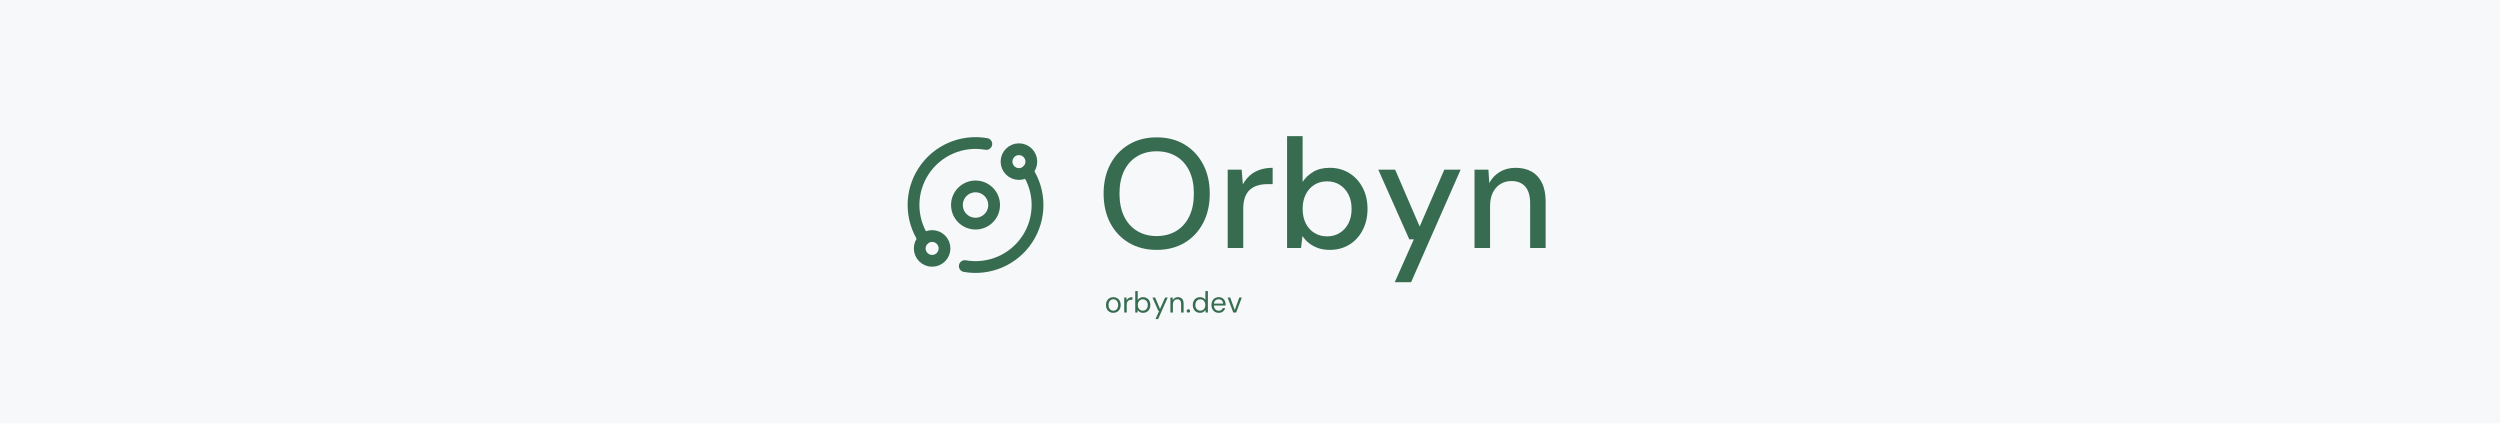
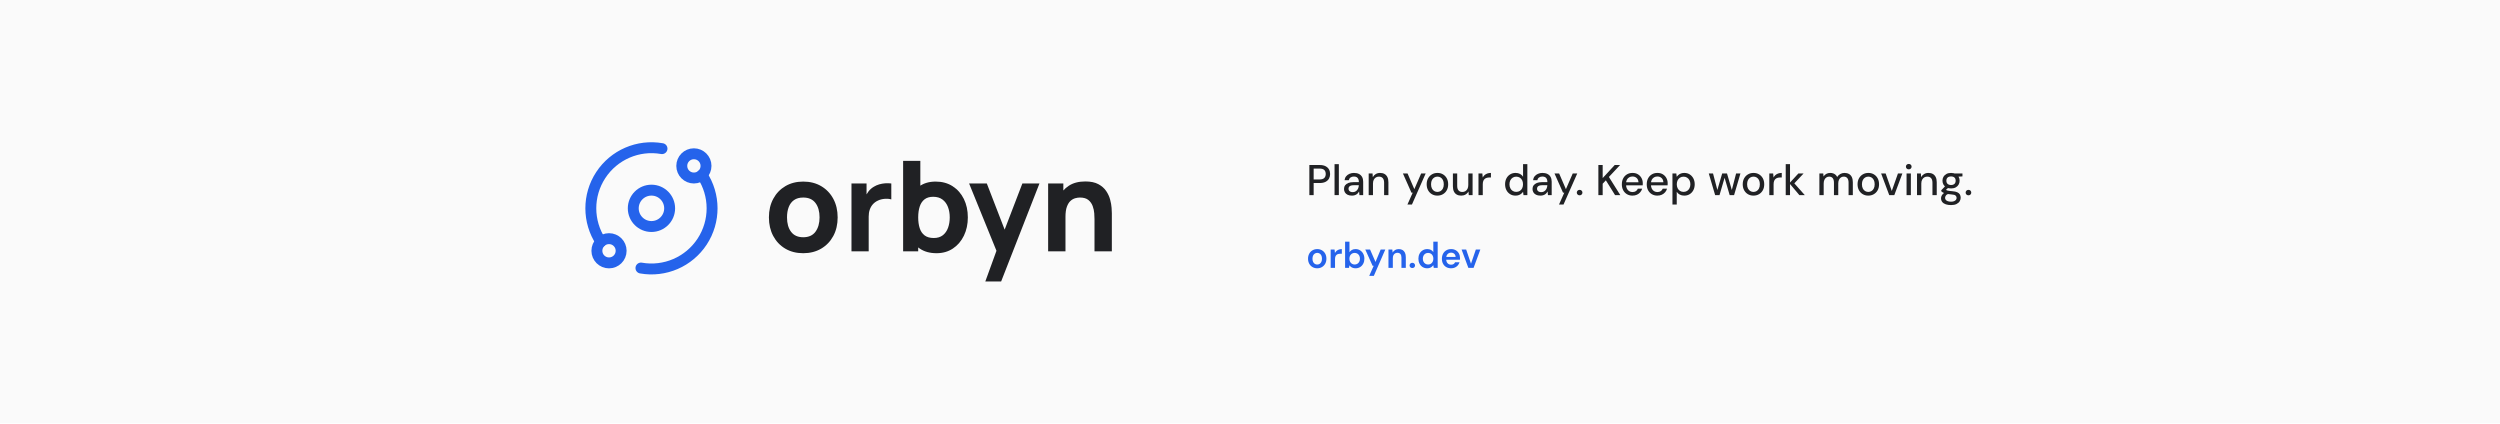
- <svg xmlns="http://www.w3.org/2000/svg" width="1512" height="256" viewBox="0 0 1512 256" role="img" aria-labelledby="title">
-   <rect width="1512" height="256" fill="#f7f8fa" />
-   <g transform="translate(545 79) scale(3.75)" fill="none" stroke="#376c51" stroke-width="1.9" stroke-linecap="round" stroke-linejoin="round">
+ <svg xmlns="http://www.w3.org/2000/svg" width="1512" height="256" viewBox="0 0 1512 256">
+   <rect width="1512" height="256" fill="#fafafa" />
+   <g transform="translate(350 82) scale(3.666667)" fill="none" stroke="#2563eb" stroke-width="1.8" stroke-linecap="round" stroke-linejoin="round">
    <path d="M20.341 6.484A10 10 0 0 1 10.266 21.85" />
    <path d="M3.659 17.516A10 10 0 0 1 13.74 2.152" />
    <circle cx="12" cy="12" r="3" />
    <circle cx="19" cy="5" r="2" />
    <circle cx="5" cy="19" r="2" />
  </g>
-   <g fill="#376c51" aria-label="Orbyn" transform="translate(663 150) scale(0.094 -0.094)">
-     <path transform="translate(0 0)" d="M388.471 -12Q286.919 -12 210.052 33.592Q133.184 79.184 90.316 160.684Q47.448 242.184 47.448 350Q47.448 457 90.316 538.5Q133.184 620 210.052 666.0Q286.919 712 388.471 712Q491.655 712 568.207 666.0Q644.758 620 687.626 538.5Q730.494 457 730.494 350Q730.494 242.184 687.626 160.684Q644.758 79.184 568.207 33.592Q491.655 -12 388.471 -12ZM388.471 76.896Q460.793 76.896 514.983 109.741Q569.173 142.586 598.742 203.775Q628.311 264.965 628.311 350Q628.311 435.219 598.742 496.316Q569.173 557.414 514.983 589.851Q460.793 622.288 388.471 622.288Q317.333 622.288 263.051 589.851Q208.77 557.414 179.2 496.316Q149.631 435.219 149.631 350Q149.631 264.965 179.2 203.775Q208.77 142.586 263.051 109.741Q317.333 76.896 388.471 76.896Z" />
-     <path transform="translate(777 0)" d="M68.897 0V504H158.689L166.528 409.103Q184.264 442.552 210.856 466.276Q237.448 490 274.488 503.0Q311.528 516 358.057 516V410.897H322.092Q290.827 410.897 262.931 402.857Q235.034 394.817 213.729 376.828Q192.425 358.84 180.66 327.995Q168.896 297.15 168.896 251.541V0Z" />
-     <path transform="translate(1159 0)" d="M343.379 -12Q301.666 -12 268.361 -0.236Q235.057 11.529 209.976 31.333Q184.896 51.138 167.896 77.483L158.689 0H68.897V720H168.896V425.046Q192.896 462.942 236.149 489.471Q279.402 516 343.011 516Q414.908 516 469.816 481.5Q524.724 447 555.592 387.5Q586.459 328 586.459 252Q586.459 176.184 555.684 116.092Q524.908 56 470.092 22.0Q415.275 -12 343.379 -12ZM326.575 74.976Q372.448 74.976 408.058 97.321Q443.667 119.666 463.88 159.04Q484.092 198.414 484.092 251.816Q484.092 304.403 463.88 344.276Q443.667 384.15 408.058 406.587Q372.448 429.024 326.575 429.024Q279.701 429.024 244.092 406.587Q208.482 384.15 188.77 344.368Q169.057 304.586 169.057 252Q169.057 198.597 188.77 159.132Q208.482 119.666 244.092 97.321Q279.701 74.976 326.575 74.976Z" />
-     <path transform="translate(1794 0)" d="M126.655 -220 249.471 56H220.103L20.816 504H129.286L287.034 138.125L445.609 504H550.448L231.942 -220Z" />
-     <path transform="translate(2365 0)" d="M68.897 0V504H158.321L163.976 417.839Q187.792 463.552 231.649 489.776Q275.505 516 333.241 516Q393.344 516 436.344 491.672Q479.344 467.345 502.976 419.109Q526.609 370.874 526.609 297.874V0H426.793V287.77Q426.793 358.621 395.776 394.782Q364.758 430.943 306.149 430.943Q266.908 430.943 236.022 411.914Q205.137 392.886 187.017 357.236Q168.896 321.586 168.896 269V0Z" />
+   <g transform="translate(462 152) scale(0.038 -0.038)" fill="#202124">
+     <path transform="translate(0 0)" d="M626 -30Q463 -30 340 43Q217 116 148.5 244.5Q80 373 80 540Q80 709 150 837.5Q220 966 343 1038Q466 1110 626 1110Q789 1110 912.5 1037Q1036 964 1105 835.5Q1174 707 1174 540Q1174 372 1104.5 243.5Q1035 115 911.5 42.5Q788 -30 626 -30ZM626 224Q757 224 821.5 312.5Q886 401 886 540Q886 684 820.5 770Q755 856 626 856Q537 856 480 816Q423 776 395.5 705Q368 634 368 540Q368 395 433.5 309.5Q499 224 626 224Z" />
+     <path transform="translate(1254 0)" d="M140 0L140 1080L380 1080L380 816L354 850Q375 906 410 952Q445 998 496 1028Q535 1052 581 1065.5Q627 1079 676 1082.5Q725 1086 774 1080L774 826Q729 840 669.5 835.5Q610 831 562 808Q514 786 481 749.5Q448 713 431 663.5Q414 614 414 552L414 0Z" />
+     <path transform="translate(2078 0)" d="M670 -30Q509 -30 401 45Q293 120 238.5 249Q184 378 184 540Q184 702 238 831Q292 960 397 1035Q502 1110 656 1110Q811 1110 926 1036Q1041 962 1104.5 833.5Q1168 705 1168 540Q1168 378 1105.5 249Q1043 120 931 45Q819 -30 670 -30ZM138 0L138 1440L412 1440L412 740L378 740L378 0ZM626 212Q714 212 770 256Q826 300 853 374.5Q880 449 880 540Q880 630 852 704.5Q824 779 765.5 823.5Q707 868 616 868Q531 868 478.5 827Q426 786 402 712Q378 638 378 540Q378 442 402 368Q426 294 480.5 253Q535 212 626 212Z" />
+     <path transform="translate(3246 0)" d="M278 -480L486 92L490 -76L20 1080L302 1080L618 262L554 262L868 1080L1140 1080L530 -480Z" />
+     <path transform="translate(4386 0)" d="M876 0L876 510Q876 547 872 604.5Q868 662 847 720Q826 778 778.5 817Q731 856 644 856Q609 856 569 845Q529 834 494 802.5Q459 771 436.5 710Q414 649 414 548L258 622Q258 750 310 862Q362 974 466.5 1043Q571 1112 730 1112Q857 1112 937 1069Q1017 1026 1061.5 960Q1106 894 1125 822.5Q1144 751 1148 692Q1152 633 1152 606L1152 0ZM138 0L138 1080L380 1080L380 722L414 722L414 0Z" />
  </g>
-   <g fill="#376c51" aria-label="orbyn.dev" transform="translate(668 189) scale(0.018 -0.018)">
-     <path transform="translate(0 0)" d="M295 -12Q225 -12 169.0 20.5Q113 53 81.0 112.5Q49 172 49 251Q49 332 81.5 391.5Q114 451 170.5 483.5Q227 516 297 516Q369 516 424.5 483.5Q480 451 512.5 391.5Q545 332 545 252Q545 172 512.0 112.5Q479 53 423.0 20.5Q367 -12 295 -12ZM296 60Q339 60 376.0 81.5Q413 103 436.0 146.0Q459 189 459 252Q459 316 436.5 358.5Q414 401 377.5 422.5Q341 444 297 444Q255 444 217.5 422.5Q180 401 157.5 358.5Q135 316 135 252Q135 189 157.5 146.0Q180 103 216.5 81.5Q253 60 296 60Z" />
-     <path transform="translate(593 0)" d="M70 0V504H146L152 408Q169 442 195.5 466.0Q222 490 259.5 503.0Q297 516 345 516V428H314Q282 428 253.0 419.5Q224 411 201.5 392.0Q179 373 166.5 340.5Q154 308 154 260V0Z" />
-     <path transform="translate(963 0)" d="M334 -12Q291 -12 256.5 0.5Q222 13 196.0 34.0Q170 55 153 83L146 0H70V720H154V421Q178 460 223.0 488.0Q268 516 334 516Q407 516 462.0 481.5Q517 447 547.5 387.5Q578 328 578 252Q578 176 547.5 116.0Q517 56 462.0 22.0Q407 -12 334 -12ZM324 61Q373 61 411.0 85.0Q449 109 470.5 151.5Q492 194 492 252Q492 309 470.5 352.0Q449 395 411.0 419.0Q373 443 324 443Q274 443 236.0 419.0Q198 395 177.0 352.0Q156 309 156 252Q156 194 177.0 151.5Q198 109 236.0 85.0Q274 61 324 61Z" />
-     <path transform="translate(1589 0)" d="M125 -220 248 56H219L21 504H112L276 119L448 504H535L213 -220Z" />
-     <path transform="translate(2145 0)" d="M70 0V504H146L150 416Q174 463 218.5 489.5Q263 516 320 516Q379 516 422.0 492.5Q465 469 489.0 421.5Q513 374 513 301V0H429V292Q429 368 395.5 406.0Q362 444 301 444Q259 444 226.0 423.5Q193 403 173.5 364.5Q154 326 154 269V0Z" />
-     <path transform="translate(2719 0)" d="M100 -5Q75 -5 58.5 11.5Q42 28 42 52Q42 76 58.5 92.5Q75 109 100 109Q125 109 141.0 92.5Q157 76 157 52Q157 28 141.0 11.5Q125 -5 100 -5Z" />
-     <path transform="translate(2917 0)" d="M292 -12Q219 -12 164.0 22.5Q109 57 79.0 117.0Q49 177 49 253Q49 329 79.0 388.5Q109 448 164.5 482.0Q220 516 293 516Q355 516 401.5 491.0Q448 466 473 421V720H557V0H481L474 83Q458 58 433.0 36.5Q408 15 373.0 1.5Q338 -12 292 -12ZM302 61Q352 61 390.0 85.0Q428 109 449.0 151.5Q470 194 470 252Q470 309 449.0 352.0Q428 395 390.0 419.0Q352 443 302 443Q253 443 215.0 419.0Q177 395 156.0 352.0Q135 309 135 252Q135 194 156.0 151.5Q177 109 215.0 85.0Q253 61 302 61Z" />
-     <path transform="translate(3544 0)" d="M291 -12Q220 -12 165.5 21.0Q111 54 80.0 113.5Q49 173 49 252Q49 332 79.5 391.0Q110 450 165.5 483.0Q221 516 293 516Q367 516 418.5 483.0Q470 450 497.5 396.5Q525 343 525 279Q525 269 525.0 258.0Q525 247 524 233H112V298H443Q440 367 397.5 406.0Q355 445 291 445Q248 445 211.5 425.5Q175 406 153.0 368.5Q131 331 131 275V247Q131 185 153.5 143.0Q176 101 212.5 80.0Q249 59 291 59Q344 59 378.5 82.5Q413 106 428 146H511Q499 101 469.0 65.0Q439 29 394.5 8.5Q350 -12 291 -12Z" />
-     <path transform="translate(4112 0)" d="M215 0 24 504H112L264 81L417 504H503L312 0Z" />
+   <g transform="translate(790 118) scale(0.026 -0.026)" fill="#202124">
+     <path transform="translate(0 0)" d="M73 0L73 700L312 700Q396 700 450 672Q504 644 530 597Q556 550 556 490Q556 433 530.5 385.5Q505 338 451 309.5Q397 281 312 281L173 281L173 0ZM173 364L308 364Q387 364 420.5 398.5Q454 433 454 490Q454 551 420.5 584Q387 617 308 617L173 617Z" />
+     <path transform="translate(591 0)" d="M68 0L68 720L168 720L168 0Z" />
+     <path transform="translate(828 0)" d="M235 -12Q173 -12 132 9Q91 30 71 65.5Q51 101 51 142Q51 192 77 227.5Q103 263 151 282Q199 301 266 301L397 301Q397 345 384 374Q371 403 345.5 417.5Q320 432 281 432Q236 432 204 410.5Q172 389 164 347L64 347Q70 400 100.5 437.5Q131 475 179 495.5Q227 516 281 516Q352 516 400 491Q448 466 472.5 420.5Q497 375 497 312L497 0L410 0L402 85L402 85Q391 65 376 47Q361 29 340.5 16Q320 3 293.5 -4.5Q267 -12 235 -12ZM254 69Q286 69 312 82Q338 95 356.5 117.5Q375 140 384.5 168.5Q394 197 395 227L395 230L276 230Q233 230 206.5 219.5Q180 209 168 191Q156 173 156 149Q156 124 167.5 106.5Q179 89 201 79Q223 69 254 69Z" />
+     <path transform="translate(1385 0)" d="M68 0L68 504L158 504L164 418L164 418Q188 463 232 489.5Q276 516 333 516Q393 516 436 492Q479 468 503 419.5Q527 371 527 298L527 0L427 0L427 288Q427 358 396 394Q365 430 306 430Q267 430 236 411.5Q205 393 186.5 357Q168 321 168 269L168 0Z" />
+     <path transform="translate(1972 0)" d="" />
+     <path transform="translate(2228 0)" d="M126 -220L249 56L220 56L21 504L129 504L287 138L287 138L446 504L551 504L231 -220Z" />
+     <path transform="translate(2753 0)" d="M298 -12Q227 -12 170.5 21Q114 54 81.5 113.5Q49 173 49 251Q49 331 82 390.5Q115 450 172 483Q229 516 300 516Q372 516 428 483Q484 450 516.5 391Q549 332 549 252Q549 172 516.5 113Q484 54 427 21Q370 -12 298 -12ZM298 74Q339 74 372.5 94Q406 114 426.5 153.5Q447 193 447 252Q447 311 427 350.5Q407 390 373.5 410Q340 430 300 430Q260 430 226 410Q192 390 171.5 350.5Q151 311 151 252Q151 193 171.5 153.5Q192 114 225.5 94Q259 74 298 74Z" />
+     <path transform="translate(3352 0)" d="M253 -12Q194 -12 150.5 12Q107 36 83.5 84Q60 132 60 205L60 504L160 504L160 216Q160 145 191 109Q222 73 280 73Q319 73 350.5 92Q382 111 400 147Q418 183 418 235L418 504L518 504L518 0L429 0L422 86L422 86Q399 40 355 14Q311 -12 253 -12Z" />
+     <path transform="translate(3939 0)" d="M68 0L68 504L158 504L167 409L167 409Q184 443 211 466.5Q238 490 274.5 503Q311 516 358 516L358 410L322 410Q291 410 263 402.5Q235 395 213.5 377Q192 359 180 328Q168 297 168 251L168 0Z" />
+     <path transform="translate(4321 0)" d="" />
+     <path transform="translate(4577 0)" d="M292 -12Q220 -12 165 22.5Q110 57 79.5 116.5Q49 176 49 252Q49 329 79.5 388Q110 447 165.5 481.5Q221 516 293 516Q352 516 397 492.5Q442 469 467 426L467 720L567 720L567 0L477 0L467 78L467 78Q452 55 428 34.5Q404 14 370 1Q336 -12 292 -12ZM308 75Q355 75 391 97Q427 119 446.5 159Q466 199 466 252Q466 305 446.5 344.5Q427 384 391 406.5Q355 429 308 429Q263 429 227 406.5Q191 384 171 344.5Q151 305 151 252Q151 199 171 159Q191 119 227 97Q263 75 308 75Z" />
+     <path transform="translate(5213 0)" d="M235 -12Q173 -12 132 9Q91 30 71 65.5Q51 101 51 142Q51 192 77 227.5Q103 263 151 282Q199 301 266 301L397 301Q397 345 384 374Q371 403 345.5 417.5Q320 432 281 432Q236 432 204 410.5Q172 389 164 347L64 347Q70 400 100.5 437.5Q131 475 179 495.5Q227 516 281 516Q352 516 400 491Q448 466 472.5 420.5Q497 375 497 312L497 0L410 0L402 85L402 85Q391 65 376 47Q361 29 340.5 16Q320 3 293.5 -4.5Q267 -12 235 -12ZM254 69Q286 69 312 82Q338 95 356.5 117.5Q375 140 384.5 168.5Q394 197 395 227L395 230L276 230Q233 230 206.5 219.5Q180 209 168 191Q156 173 156 149Q156 124 167.5 106.5Q179 89 201 79Q223 69 254 69Z" />
+     <path transform="translate(5754 0)" d="M126 -220L249 56L220 56L21 504L129 504L287 138L287 138L446 504L551 504L231 -220Z" />
+     <path transform="translate(6252 0)" d="M108 -5Q79 -5 60.5 13.5Q42 32 42 58Q42 85 60.5 103.5Q79 122 108 122Q137 122 155 103.5Q173 85 173 58Q173 32 155 13.5Q137 -5 108 -5Z" />
+     <path transform="translate(6467 0)" d="" />
+     <path transform="translate(6723 0)" d="M73 0L73 700L173 700L173 396L453 700L578 700L318 422L583 0L461 0L247 344L173 265L173 0Z" />
+     <path transform="translate(7293 0)" d="M296 -12Q224 -12 168 21Q112 54 80.5 113Q49 172 49 250Q49 330 80.5 389.5Q112 449 168 482.5Q224 516 298 516Q372 516 425 483Q478 450 507 395.5Q536 341 536 275Q536 265 535.5 253.5Q535 242 534 228L122 228L122 299L436 299Q433 362 394 397.5Q355 433 297 433Q256 433 222 414.5Q188 396 167.5 360.5Q147 325 147 271L147 243Q147 187 167.5 148.5Q188 110 222 90.5Q256 71 296 71Q344 71 375 92Q406 113 421 149L521 149Q508 103 477 66.5Q446 30 400.5 9Q355 -12 296 -12Z" />
+     <path transform="translate(7872 0)" d="M296 -12Q224 -12 168 21Q112 54 80.5 113Q49 172 49 250Q49 330 80.5 389.5Q112 449 168 482.5Q224 516 298 516Q372 516 425 483Q478 450 507 395.5Q536 341 536 275Q536 265 535.5 253.5Q535 242 534 228L122 228L122 299L436 299Q433 362 394 397.5Q355 433 297 433Q256 433 222 414.5Q188 396 167.5 360.5Q147 325 147 271L147 243Q147 187 167.5 148.5Q188 110 222 90.5Q256 71 296 71Q344 71 375 92Q406 113 421 149L521 149Q508 103 477 66.5Q446 30 400.5 9Q355 -12 296 -12Z" />
+     <path transform="translate(8451 0)" d="M68 -220L68 504L158 504L168 426L168 426Q184 449 208 469.5Q232 490 265.5 503Q299 516 344 516Q416 516 470.5 481Q525 446 555.5 386.5Q586 327 586 251Q586 175 555 115.5Q524 56 469.5 22Q415 -12 343 -12Q284 -12 239 11.5Q194 35 168 77L168 -220ZM327 75Q373 75 408.5 97Q444 119 464.5 159Q485 199 485 252Q485 305 464.5 344.5Q444 384 408.5 406.5Q373 429 327 429Q280 429 244.5 406.5Q209 384 189 344.5Q169 305 169 252Q169 199 189 159Q209 119 244.5 97Q280 75 327 75Z" />
+     <path transform="translate(9086 0)" d="" />
+     <path transform="translate(9342 0)" d="M170 0L22 504L121 504L231 84L212 85L334 504L446 504L568 85L549 84L658 504L759 504L611 0L508 0L380 437L400 437L272 0Z" />
+     <path transform="translate(10105 0)" d="M298 -12Q227 -12 170.5 21Q114 54 81.5 113.5Q49 173 49 251Q49 331 82 390.5Q115 450 172 483Q229 516 300 516Q372 516 428 483Q484 450 516.5 391Q549 332 549 252Q549 172 516.5 113Q484 54 427 21Q370 -12 298 -12ZM298 74Q339 74 372.5 94Q406 114 426.5 153.5Q447 193 447 252Q447 311 427 350.5Q407 390 373.5 410Q340 430 300 430Q260 430 226 410Q192 390 171.5 350.5Q151 311 151 252Q151 193 171.5 153.5Q192 114 225.5 94Q259 74 298 74Z" />
+     <path transform="translate(10704 0)" d="M68 0L68 504L158 504L167 409L167 409Q184 443 211 466.5Q238 490 274.5 503Q311 516 358 516L358 410L322 410Q291 410 263 402.5Q235 395 213.5 377Q192 359 180 328Q168 297 168 251L168 0Z" />
+     <path transform="translate(11086 0)" d="M385 0L153 276L363 504L484 504L234 237L234 312L511 0ZM68 0L68 720L168 720L168 0Z" />
+     <path transform="translate(11613 0)" d="" />
+     <path transform="translate(11869 0)" d="M68 0L68 504L158 504L165 433L165 433Q189 472 229 494Q269 516 319 516Q357 516 388 505.5Q419 495 443 474Q467 453 482 422L482 422Q509 466 554.5 491Q600 516 651 516Q712 516 756 491.5Q800 467 823 418.5Q846 370 846 298L846 0L747 0L747 288Q747 358 718.5 394Q690 430 635 430Q598 430 569 411Q540 392 523.5 356Q507 320 507 268L507 0L407 0L407 288Q407 358 378.5 394Q350 430 295 430Q260 430 231 411Q202 392 185 356Q168 320 168 268L168 0Z" />
+     <path transform="translate(12776 0)" d="M298 -12Q227 -12 170.5 21Q114 54 81.5 113.5Q49 173 49 251Q49 331 82 390.5Q115 450 172 483Q229 516 300 516Q372 516 428 483Q484 450 516.5 391Q549 332 549 252Q549 172 516.5 113Q484 54 427 21Q370 -12 298 -12ZM298 74Q339 74 372.5 94Q406 114 426.5 153.5Q447 193 447 252Q447 311 427 350.5Q407 390 373.5 410Q340 430 300 430Q260 430 226 410Q192 390 171.5 350.5Q151 311 151 252Q151 193 171.5 153.5Q192 114 225.5 94Q259 74 298 74Z" />
+     <path transform="translate(13351 0)" d="M211 0L22 504L127 504L270 96L270 96L414 504L517 504L329 0Z" />
+     <path transform="translate(13890 0)" d="M75 0L75 504L175 504L175 0ZM126 599Q97 599 78.5 617Q60 635 60 663Q60 690 78.5 707.5Q97 725 126 725Q154 725 173 707.5Q192 690 192 663Q192 635 173 617Q154 599 126 599Z" />
+     <path transform="translate(14140 0)" d="M68 0L68 504L158 504L164 418L164 418Q188 463 232 489.5Q276 516 333 516Q393 516 436 492Q479 468 503 419.5Q527 371 527 298L527 0L427 0L427 288Q427 358 396 394Q365 430 306 430Q267 430 236 411.5Q205 393 186.5 357Q168 321 168 269L168 0Z" />
+     <path transform="translate(14727 0)" d="M273 -232Q204 -232 151 -214.5Q98 -197 69 -161Q40 -125 40 -73Q40 -46 52 -18.5Q64 9 91 34Q118 59 164 79L220 34Q169 15 151.5 -11.5Q134 -38 134 -63Q134 -93 152 -113Q170 -133 201.5 -143Q233 -153 273 -153Q312 -153 341 -142Q370 -131 386 -111Q402 -91 402 -64Q402 -32 378 -10.5Q354 11 286 15Q229 19 189.5 26Q150 33 122.5 43Q95 53 76.5 65Q58 77 45 90L45 113L145 216L226 188L117 87L138 132Q149 125 159 118.5Q169 112 186 107Q203 102 232 98Q261 94 308 90Q376 85 417.5 66Q459 47 478 15Q497 -17 497 -61Q497 -104 473.5 -143Q450 -182 400.5 -207Q351 -232 273 -232ZM273 155Q209 155 164.5 179Q120 203 96.5 244Q73 285 73 335Q73 386 96.5 426.5Q120 467 165 491.5Q210 516 273 516Q336 516 380.5 491.5Q425 467 448.5 426.5Q472 386 472 335Q472 285 448.5 244Q425 203 380.5 179Q336 155 273 155ZM273 235Q322 235 351 260.5Q380 286 380 335Q380 384 351 409.5Q322 435 273 435Q224 435 194 409.5Q164 384 164 335Q164 286 194 260.5Q224 235 273 235ZM355 425L331 504L538 504L538 435Z" />
+     <path transform="translate(15297 0)" d="M108 -5Q79 -5 60.5 13.5Q42 32 42 58Q42 85 60.5 103.5Q79 122 108 122Q137 122 155 103.5Q173 85 173 58Q173 32 155 13.5Q137 -5 108 -5Z" />
+   </g>
+   <g transform="translate(790 162) scale(0.022 -0.022)" fill="#2563eb">
+     <path transform="translate(0 0)" d="M302 -12Q230 -12 172.5 21.5Q115 55 82.5 114.5Q50 174 50 251Q50 330 83 389.5Q116 449 173.5 482.5Q231 516 303 516Q375 516 432.5 482.5Q490 449 522.5 390Q555 331 555 252Q555 173 522 114Q489 55 431.5 21.5Q374 -12 302 -12ZM302 91Q338 91 367.5 109Q397 127 415 163Q433 199 433 252Q433 305 415.5 340.5Q398 376 368.5 394Q339 412 303 412Q268 412 238 394Q208 376 190 340.5Q172 305 172 252Q172 199 190 163Q208 127 237.5 109Q267 91 302 91Z" />
+     <path transform="translate(605 0)" d="M67 0L67 504L174 504L185 410L185 410Q203 443 230 466.5Q257 490 293.5 503Q330 516 374 516L374 389L332 389Q302 389 275 381.5Q248 374 228.5 357.5Q209 341 198 312.5Q187 284 187 241L187 0Z" />
+     <path transform="translate(1002 0)" d="M355 -12Q315 -12 283 -1.5Q251 9 227 27.5Q203 46 187 70L187 70L174 0L67 0L67 720L187 720L187 430Q211 467 252 491.5Q293 516 354 516Q425 516 479.5 481.5Q534 447 565.5 387.5Q597 328 597 251Q597 176 566 116Q535 56 480.5 22Q426 -12 355 -12ZM330 92Q372 92 405 112.5Q438 133 456.5 168.5Q475 204 475 252Q475 299 456.5 335Q438 371 405 391Q372 411 330 411Q287 411 254.5 391Q222 371 203.5 335Q185 299 185 252Q185 204 203.5 168.5Q222 133 254.5 112.5Q287 92 330 92Z" />
+     <path transform="translate(1604 0)" d="M128 -220L251 56L221 56L20 504L151 504L301 162L301 162L443 504L570 504L255 -220Z" />
+     <path transform="translate(2194 0)" d="M67 0L67 504L173 504L182 420L182 420Q205 464 248 490Q291 516 350 516Q411 516 454 490.5Q497 465 520.5 416Q544 367 544 294L544 0L424 0L424 283Q424 346 396 380Q368 414 313 414Q277 414 248.5 397Q220 380 203.5 347.5Q187 315 187 269L187 0Z" />
+     <path transform="translate(2798 0)" d="M119 -5Q85 -5 64 16Q43 37 43 66Q43 97 64 118Q85 139 119 139Q152 139 173 118Q194 97 194 66Q194 37 173 16Q152 -5 119 -5Z" />
+     <path transform="translate(3034 0)" d="M291 -12Q221 -12 166 22Q111 56 80.5 116Q50 176 50 252Q50 328 81 387.5Q112 447 167.5 481.5Q223 516 293 516Q350 516 392.5 494.5Q435 473 460 434L460 720L580 720L580 0L472 0L460 73L460 73Q444 51 421 31.5Q398 12 366 0Q334 -12 291 -12ZM316 92Q359 92 392 112.5Q425 133 443 169Q461 205 461 252Q461 299 443 335Q425 371 392 391Q359 411 316 411Q275 411 242 391Q209 371 190.5 335Q172 299 172 252Q172 205 190.5 169Q209 133 242 112.5Q275 92 316 92Z" />
+     <path transform="translate(3680 0)" d="M303 -12Q228 -12 171 20.5Q114 53 82 112Q50 171 50 248Q50 328 81.5 388Q113 448 170.5 482Q228 516 304 516Q378 516 433 483Q488 450 518 394.5Q548 339 548 270Q548 260 548 248Q548 236 546 223L136 223L136 300L427 300Q425 355 390 386.5Q355 418 303 418Q266 418 235 401Q204 384 186 350.5Q168 317 168 266L168 237Q168 190 185.5 156Q203 122 233.5 104.5Q264 87 302 87Q344 87 371.5 105Q399 123 412 153L534 153Q520 106 488 68.5Q456 31 409 9.5Q362 -12 303 -12Z" />
+     <path transform="translate(4252 0)" d="M205 0L19 504L145 504L278 114L278 114L411 504L535 504L349 0Z" />
  </g>
</svg>
